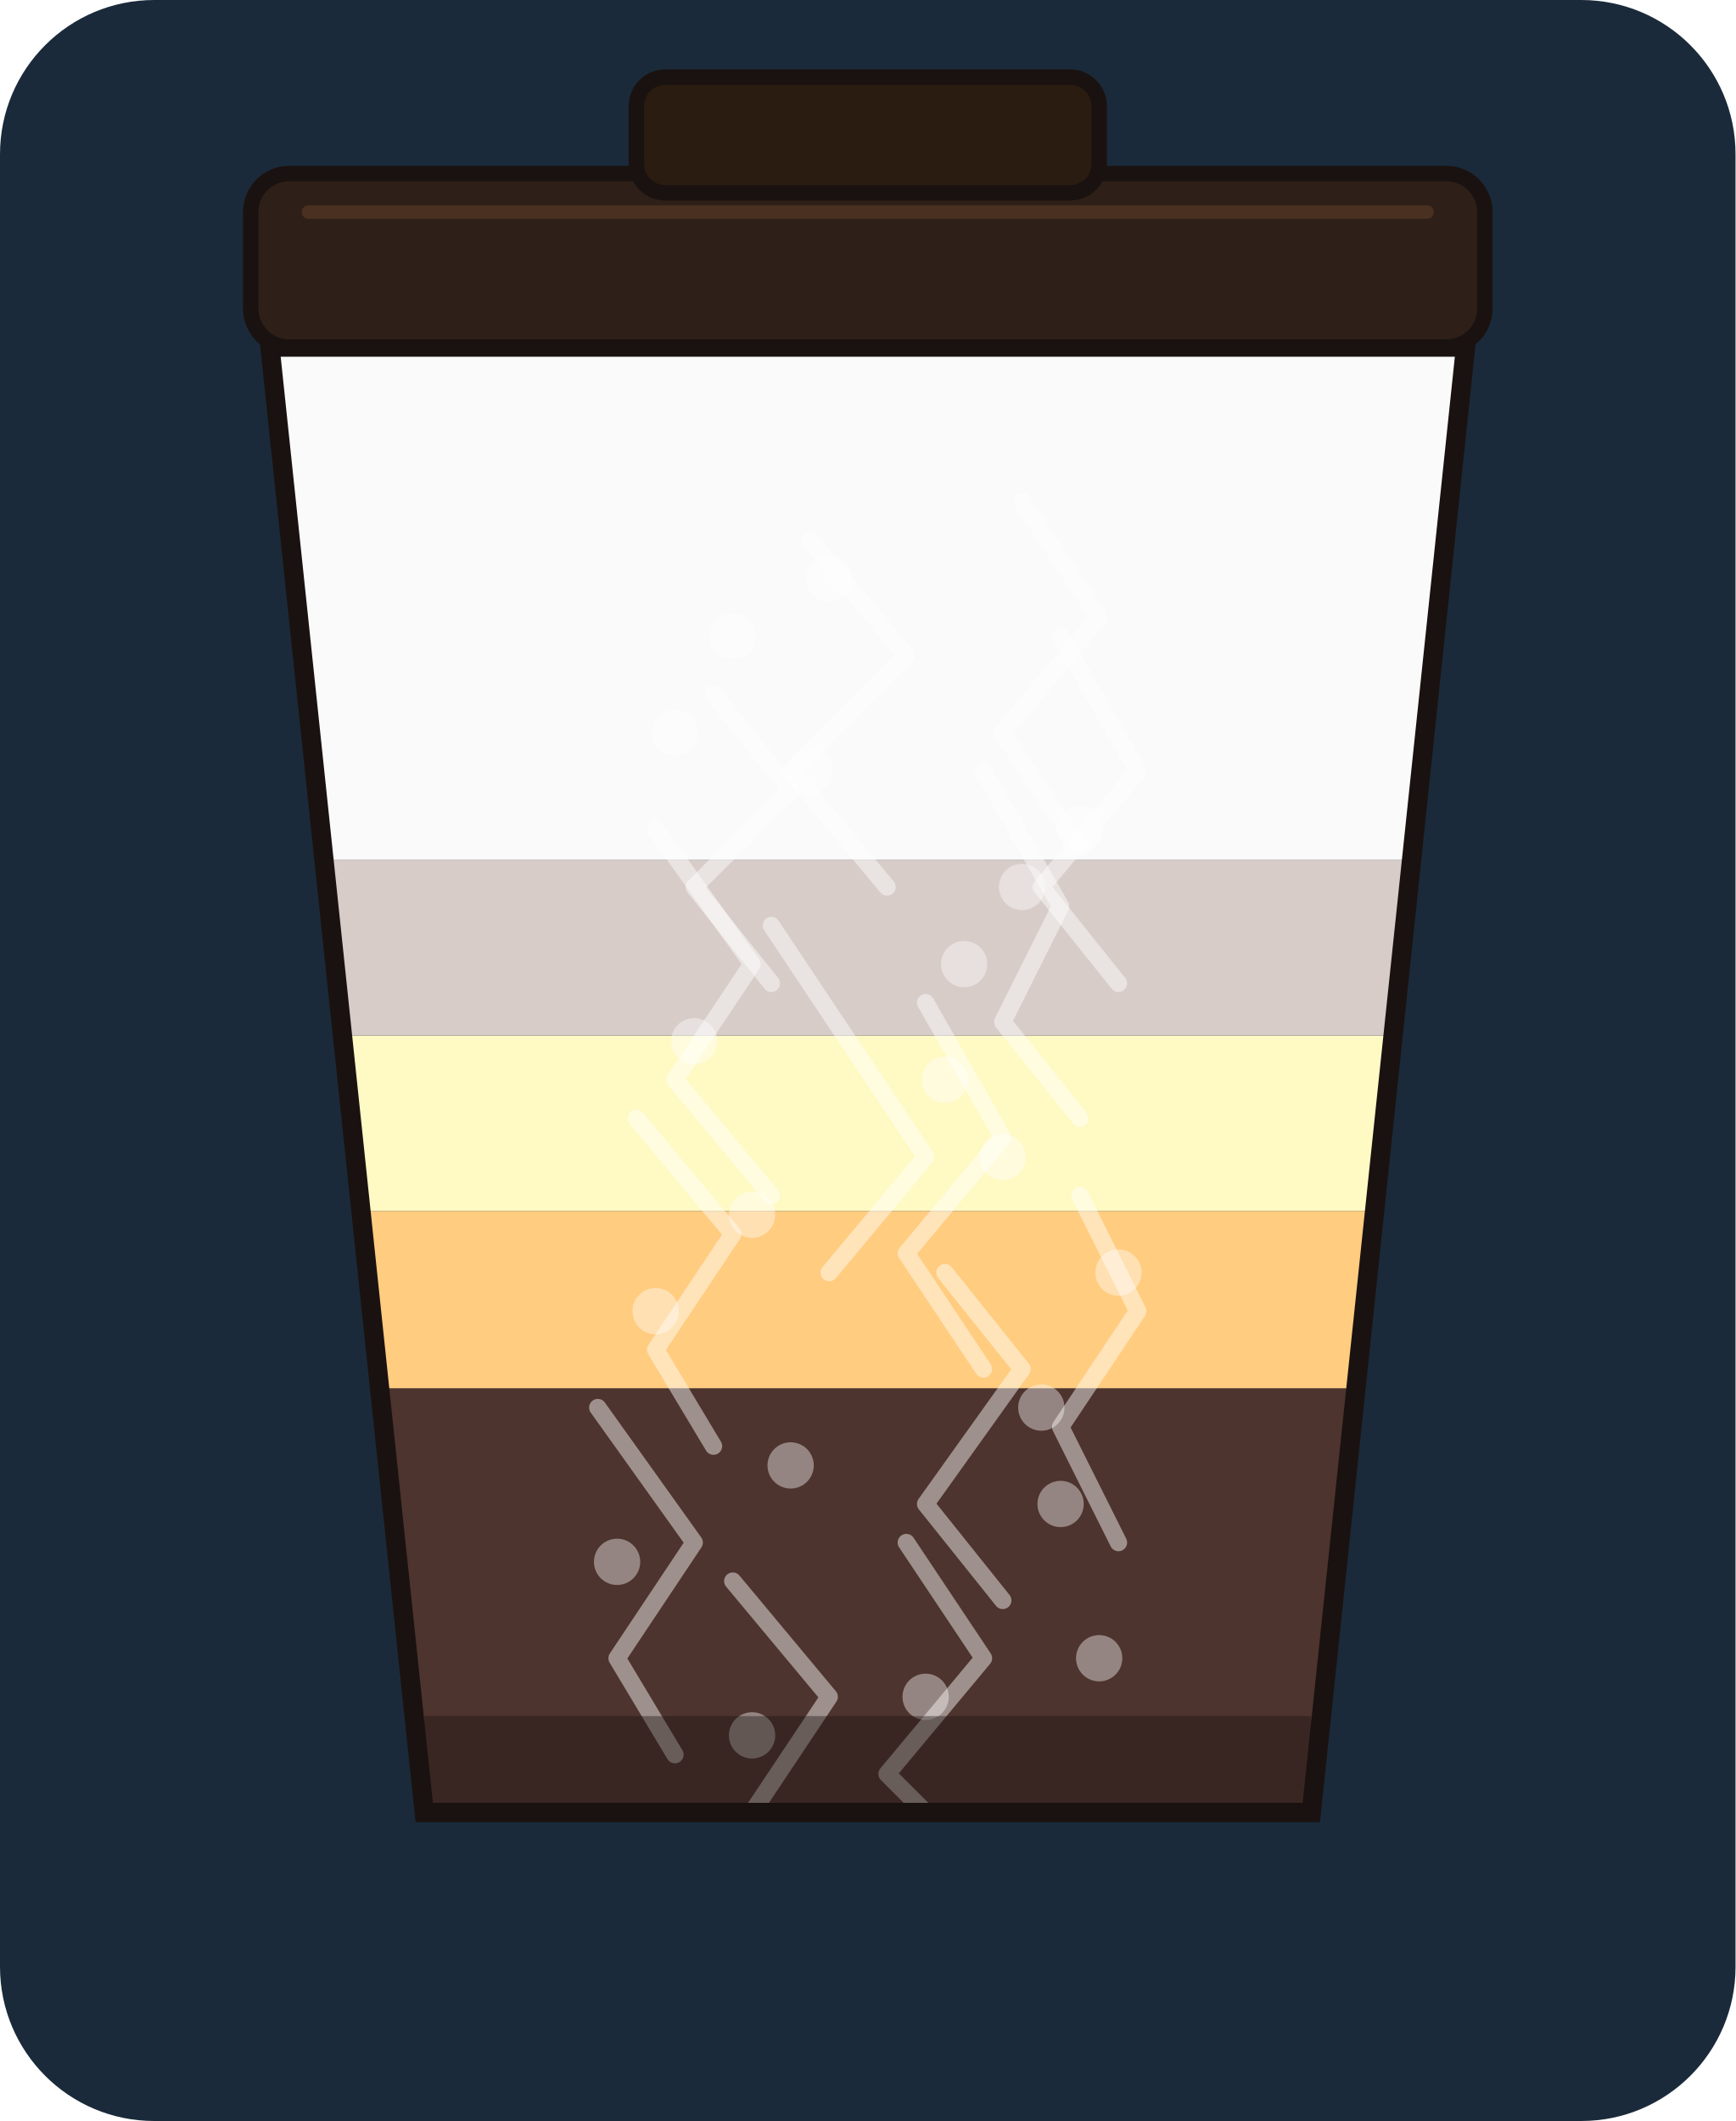
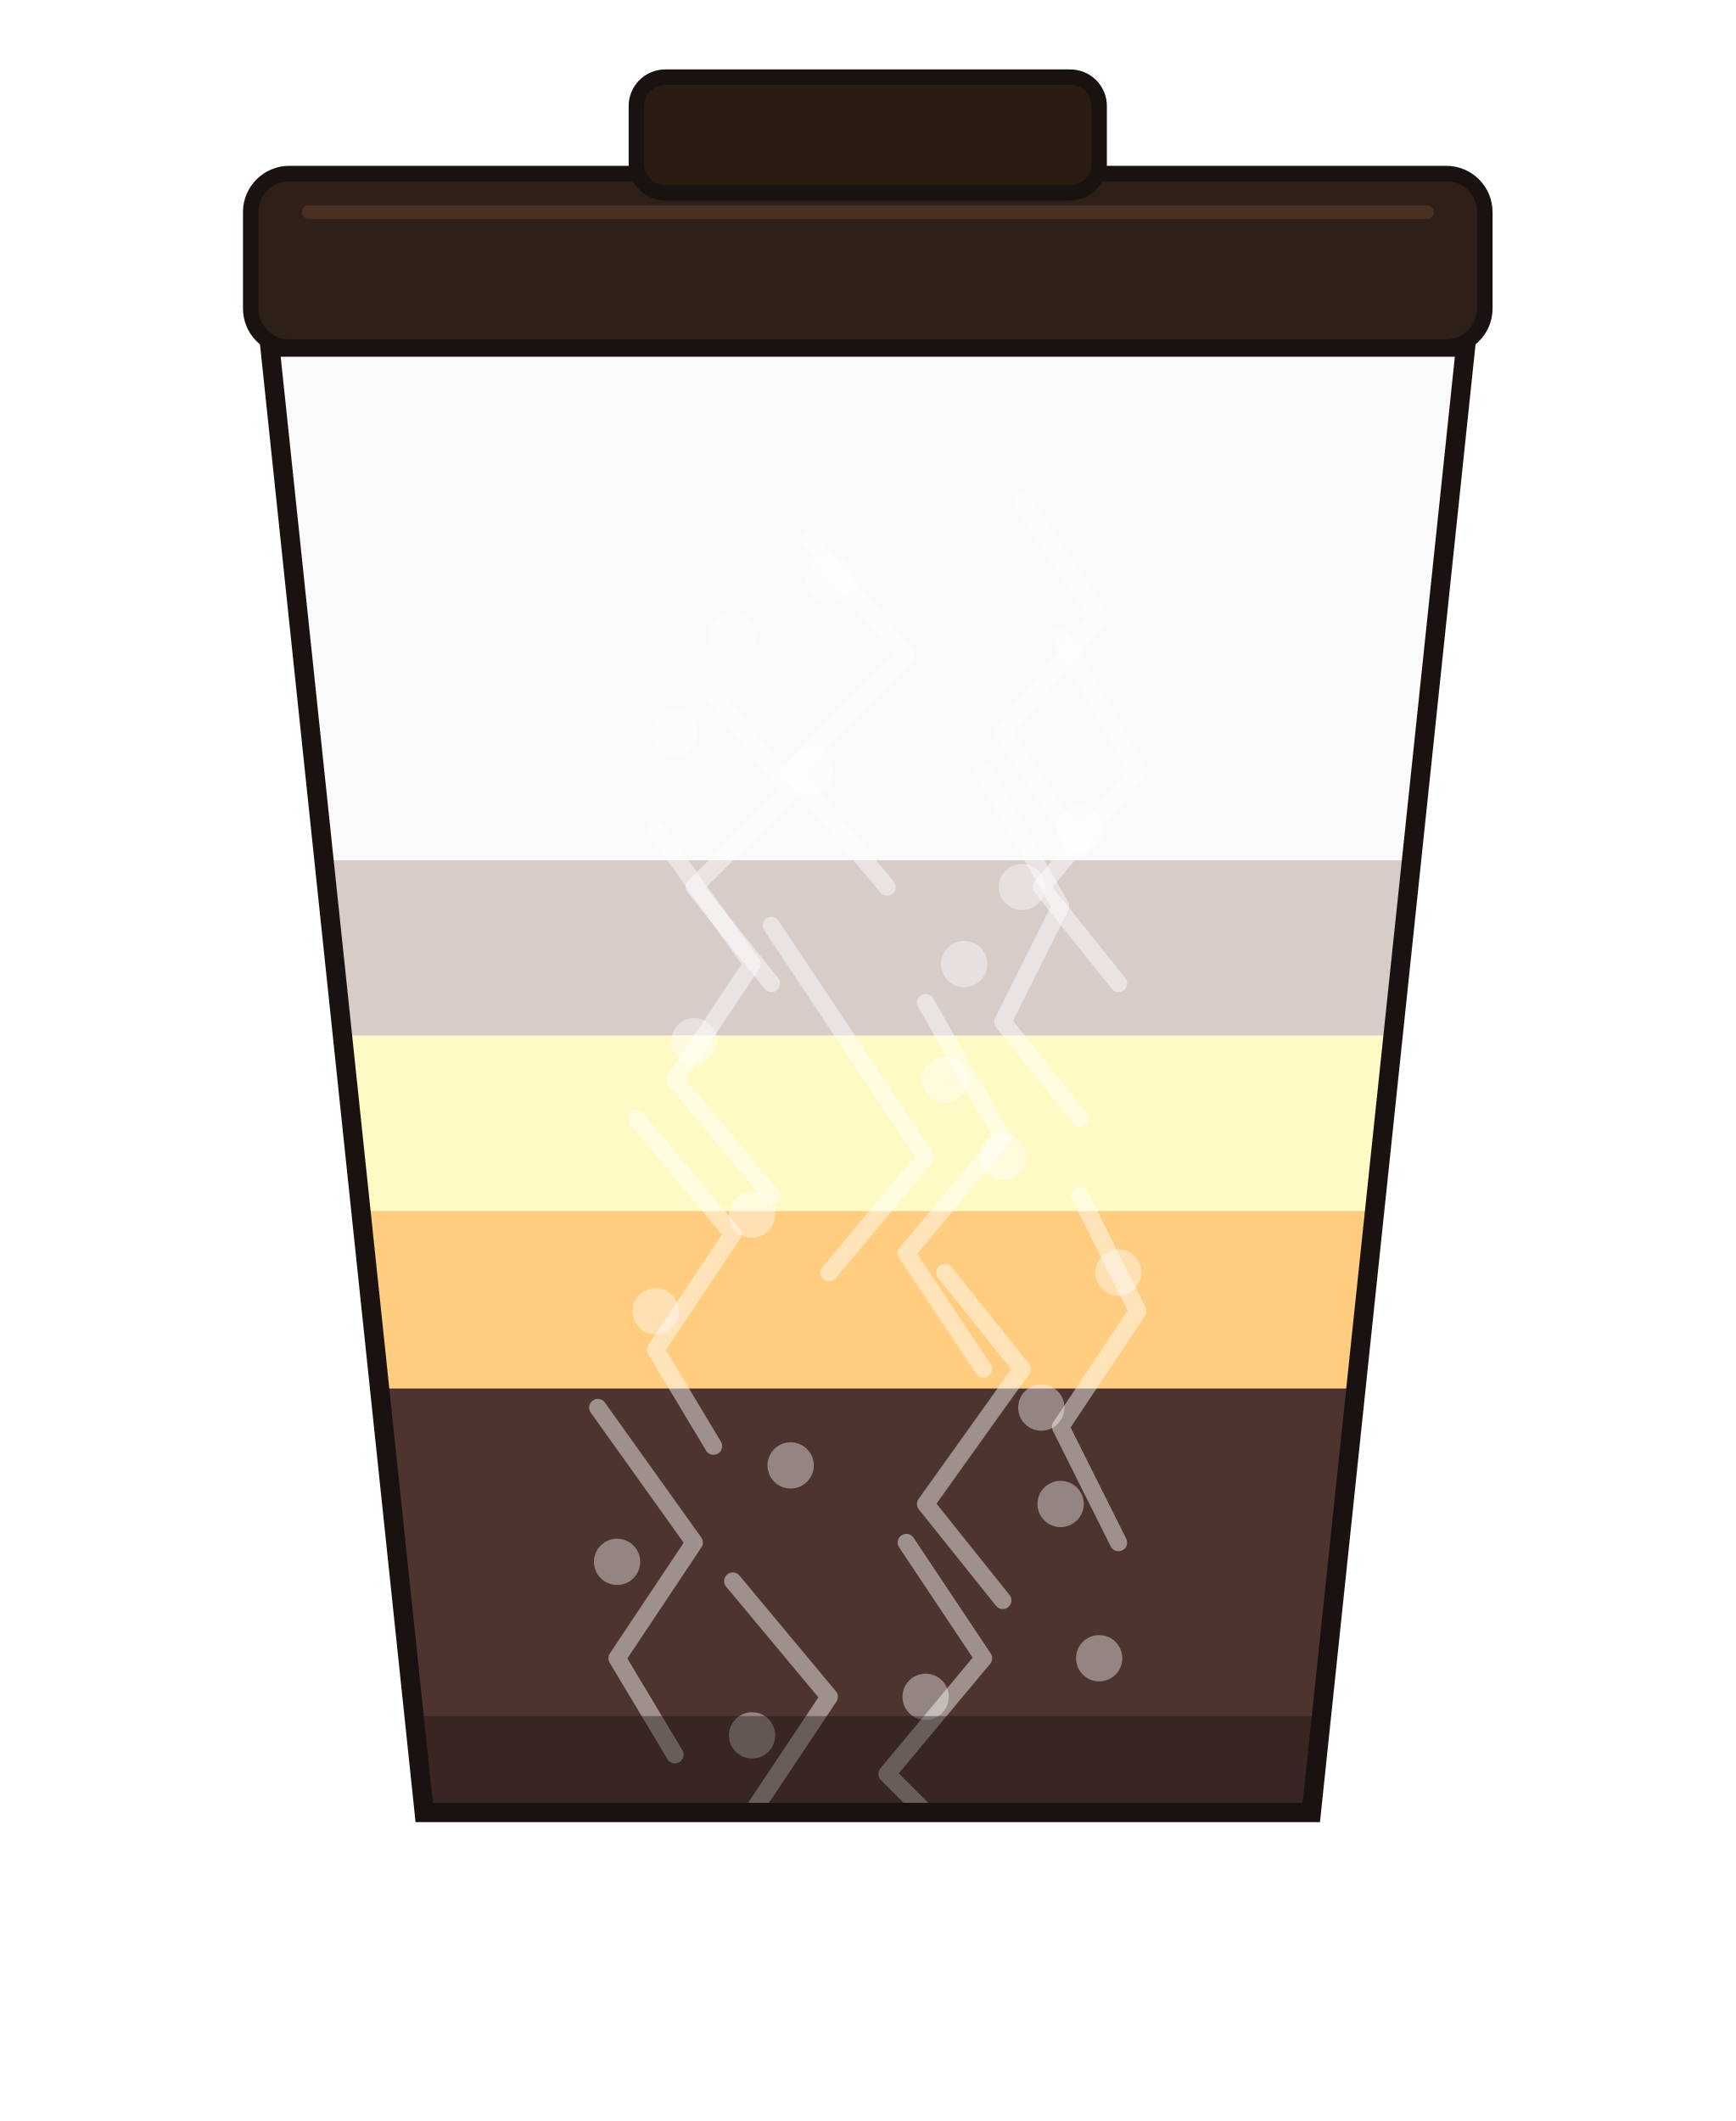
<svg xmlns="http://www.w3.org/2000/svg" width="90" height="110" viewBox="0 0 90 110">
-   <rect width="90" height="110" fill="#1a2a3a" rx="8" />
  <defs>
    <clipPath id="c_freezo">
      <path d="M14,18 L76,18 L68,94 L22,94 Z" />
    </clipPath>
  </defs>
  <polygon points="19.7,72.0 70.3,72.0 68.0,94.0 22.0,94.0" fill="#4E342E" clip-path="url(#c_freezo)" />
  <polygon points="18.7,62.8 71.3,62.8 70.3,72.0 19.7,72.0" fill="#FFCC80" clip-path="url(#c_freezo)" />
  <polygon points="17.8,53.7 72.2,53.7 71.3,62.8 18.7,62.8" fill="#FFF9C4" clip-path="url(#c_freezo)" />
  <polygon points="16.8,44.6 73.2,44.6 72.2,53.7 17.8,53.7" fill="#D7CCC8" clip-path="url(#c_freezo)" />
  <polygon points="14.0,18.0 76.0,18.0 73.2,44.6 16.8,44.6" fill="#FAFAFA" clip-path="url(#c_freezo)" />
  <polyline points="37.0,36.0 41.0,41.0 36.0,46.0 40.0,51.0" fill="none" stroke="rgba(255,255,255,0.45)" stroke-width="0.9" stroke-linecap="round" stroke-linejoin="round" clip-path="url(#c_freezo)" />
  <polyline points="51.0,40.0 55.0,47.0 52.0,53.0 56.0,58.0" fill="none" stroke="rgba(255,255,255,0.45)" stroke-width="0.9" stroke-linecap="round" stroke-linejoin="round" clip-path="url(#c_freezo)" />
  <polyline points="33.0,58.0 38.0,64.0 34.0,70.0 37.0,75.0" fill="none" stroke="rgba(255,255,255,0.45)" stroke-width="0.9" stroke-linecap="round" stroke-linejoin="round" clip-path="url(#c_freezo)" />
  <polyline points="49.0,66.0 53.0,71.0 48.0,78.0 52.0,83.0" fill="none" stroke="rgba(255,255,255,0.45)" stroke-width="0.9" stroke-linecap="round" stroke-linejoin="round" clip-path="url(#c_freezo)" />
  <polyline points="40.0,48.0 44.0,54.0 48.0,60.0 43.0,66.0" fill="none" stroke="rgba(255,255,255,0.45)" stroke-width="0.9" stroke-linecap="round" stroke-linejoin="round" clip-path="url(#c_freezo)" />
  <polyline points="55.0,33.0 59.0,40.0 54.0,46.0 58.0,51.0" fill="none" stroke="rgba(255,255,255,0.45)" stroke-width="0.9" stroke-linecap="round" stroke-linejoin="round" clip-path="url(#c_freezo)" />
  <polyline points="31.0,73.0 36.0,80.0 32.0,86.0 35.0,91.0" fill="none" stroke="rgba(255,255,255,0.45)" stroke-width="0.9" stroke-linecap="round" stroke-linejoin="round" clip-path="url(#c_freezo)" />
  <polyline points="47.0,80.0 51.0,86.0 46.0,92.0 50.0,96.0" fill="none" stroke="rgba(255,255,255,0.45)" stroke-width="0.9" stroke-linecap="round" stroke-linejoin="round" clip-path="url(#c_freezo)" />
  <polyline points="42.0,28.0 47.0,34.0 41.0,40.0 46.0,46.0" fill="none" stroke="rgba(255,255,255,0.45)" stroke-width="0.9" stroke-linecap="round" stroke-linejoin="round" clip-path="url(#c_freezo)" />
  <polyline points="56.0,62.0 59.0,68.0 55.0,74.0 58.0,80.0" fill="none" stroke="rgba(255,255,255,0.45)" stroke-width="0.9" stroke-linecap="round" stroke-linejoin="round" clip-path="url(#c_freezo)" />
  <polyline points="34.0,43.0 39.0,50.0 35.0,56.0 40.0,62.0" fill="none" stroke="rgba(255,255,255,0.45)" stroke-width="0.9" stroke-linecap="round" stroke-linejoin="round" clip-path="url(#c_freezo)" />
  <polyline points="48.0,52.0 52.0,59.0 47.0,65.0 51.0,71.0" fill="none" stroke="rgba(255,255,255,0.45)" stroke-width="0.9" stroke-linecap="round" stroke-linejoin="round" clip-path="url(#c_freezo)" />
  <polyline points="38.0,82.0 43.0,88.0 39.0,94.0 44.0,98.0" fill="none" stroke="rgba(255,255,255,0.45)" stroke-width="0.9" stroke-linecap="round" stroke-linejoin="round" clip-path="url(#c_freezo)" />
  <polyline points="53.0,26.0 57.0,32.0 52.0,38.0 56.0,44.0" fill="none" stroke="rgba(255,255,255,0.45)" stroke-width="0.9" stroke-linecap="round" stroke-linejoin="round" clip-path="url(#c_freezo)" />
  <circle cx="35.0" cy="38.0" r="1.2" fill="rgba(255,255,255,0.4)" clip-path="url(#c_freezo)" />
  <circle cx="50.0" cy="50.0" r="1.2" fill="rgba(255,255,255,0.4)" clip-path="url(#c_freezo)" />
  <circle cx="39.0" cy="63.0" r="1.2" fill="rgba(255,255,255,0.4)" clip-path="url(#c_freezo)" />
  <circle cx="54.0" cy="73.0" r="1.2" fill="rgba(255,255,255,0.4)" clip-path="url(#c_freezo)" />
  <circle cx="32.0" cy="81.0" r="1.2" fill="rgba(255,255,255,0.4)" clip-path="url(#c_freezo)" />
  <circle cx="48.0" cy="88.0" r="1.2" fill="rgba(255,255,255,0.4)" clip-path="url(#c_freezo)" />
  <circle cx="56.0" cy="43.0" r="1.2" fill="rgba(255,255,255,0.4)" clip-path="url(#c_freezo)" />
  <circle cx="41.0" cy="76.0" r="1.2" fill="rgba(255,255,255,0.4)" clip-path="url(#c_freezo)" />
  <circle cx="52.0" cy="60.0" r="1.2" fill="rgba(255,255,255,0.4)" clip-path="url(#c_freezo)" />
  <circle cx="36.0" cy="54.0" r="1.2" fill="rgba(255,255,255,0.4)" clip-path="url(#c_freezo)" />
  <circle cx="57.0" cy="86.0" r="1.2" fill="rgba(255,255,255,0.4)" clip-path="url(#c_freezo)" />
  <circle cx="38.0" cy="33.0" r="1.2" fill="rgba(255,255,255,0.4)" clip-path="url(#c_freezo)" />
  <circle cx="43.0" cy="30.0" r="1.2" fill="rgba(255,255,255,0.4)" clip-path="url(#c_freezo)" />
  <circle cx="53.0" cy="46.0" r="1.2" fill="rgba(255,255,255,0.4)" clip-path="url(#c_freezo)" />
  <circle cx="34.0" cy="68.0" r="1.2" fill="rgba(255,255,255,0.4)" clip-path="url(#c_freezo)" />
  <circle cx="49.0" cy="56.0" r="1.2" fill="rgba(255,255,255,0.4)" clip-path="url(#c_freezo)" />
  <circle cx="58.0" cy="66.0" r="1.2" fill="rgba(255,255,255,0.4)" clip-path="url(#c_freezo)" />
  <circle cx="39.0" cy="90.0" r="1.2" fill="rgba(255,255,255,0.4)" clip-path="url(#c_freezo)" />
  <circle cx="55.0" cy="78.0" r="1.2" fill="rgba(255,255,255,0.4)" clip-path="url(#c_freezo)" />
  <circle cx="42.0" cy="40.0" r="1.2" fill="rgba(255,255,255,0.4)" clip-path="url(#c_freezo)" />
  <path d="M14,18 L76,18 L68,94 L22,94 Z" fill="none" stroke="#1a1210" stroke-width="1" />
  <rect x="22" y="89" width="46" height="5" fill="#1a1210" opacity="0.4" clip-path="url(#c_freezo)" />
  <rect x="13" y="9" width="64" height="9" rx="2" fill="#2e2018" stroke="#1a1210" stroke-width="0.8" />
  <line x1="16" y1="11" x2="74" y2="11" stroke="#4a3020" stroke-width="0.7" stroke-linecap="round" />
  <rect x="33" y="4" width="24" height="6" rx="1.5" fill="#2a1c10" stroke="#1a1210" stroke-width="0.8" />
</svg>
